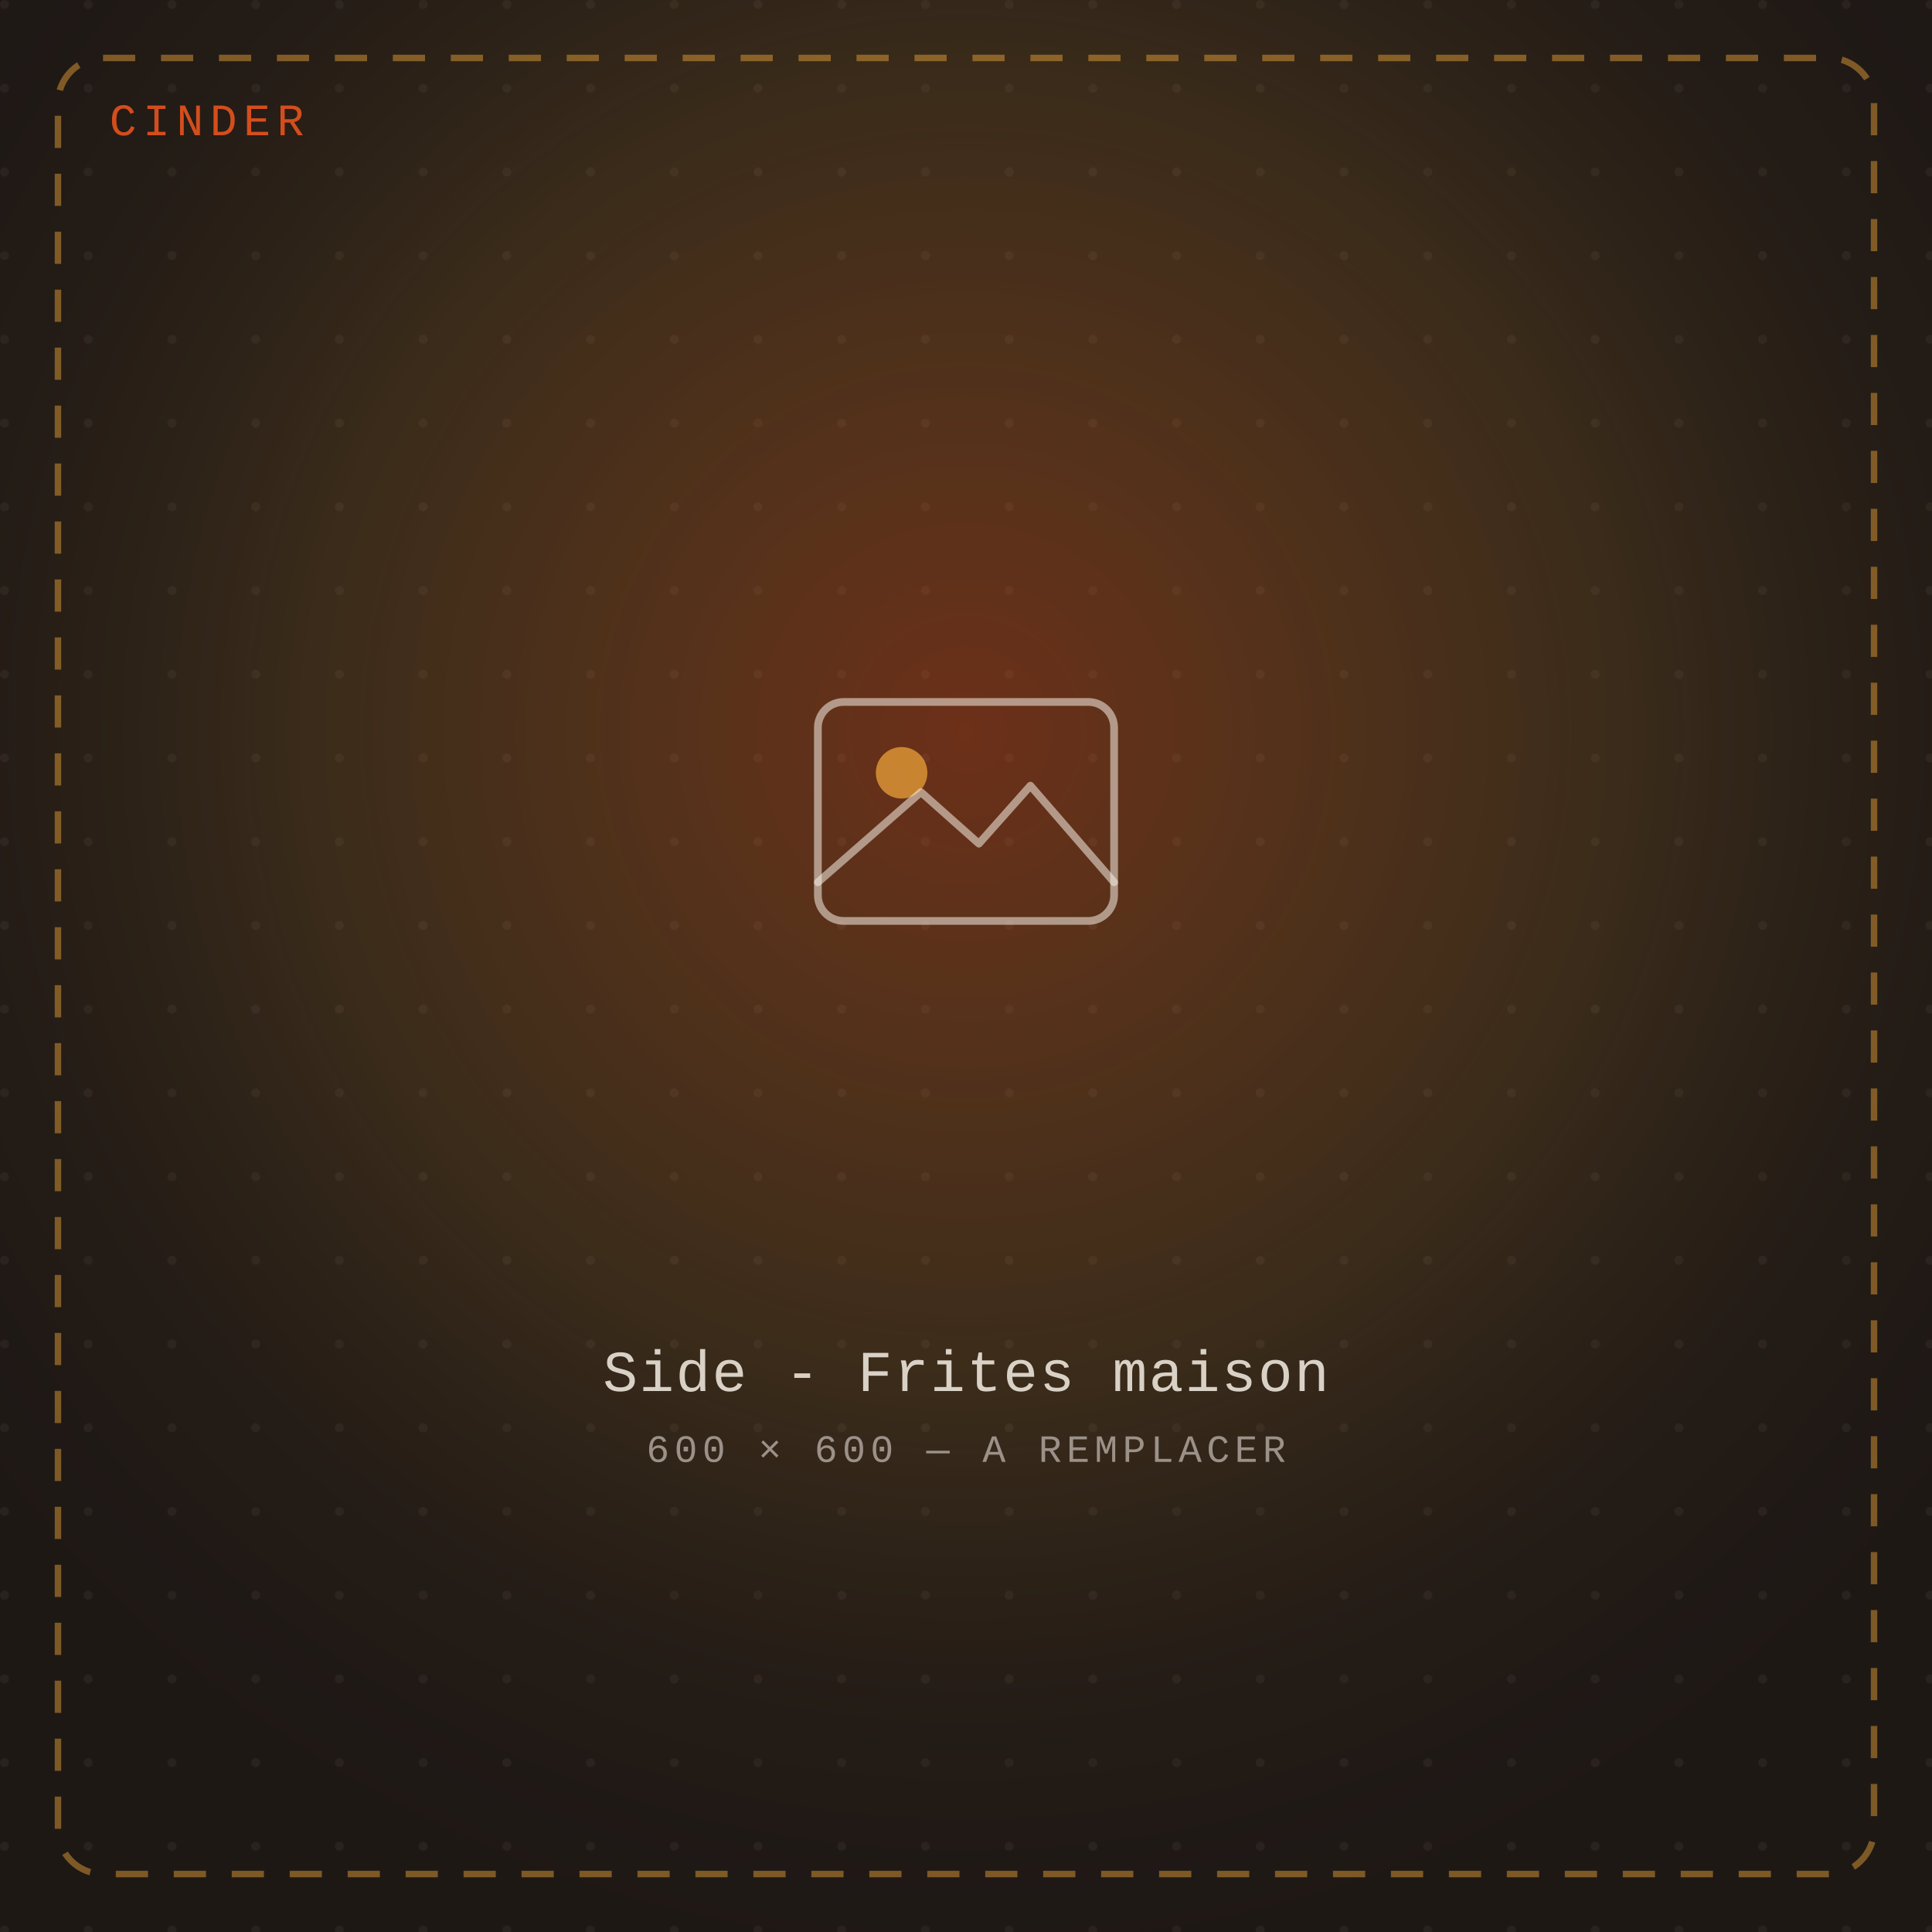
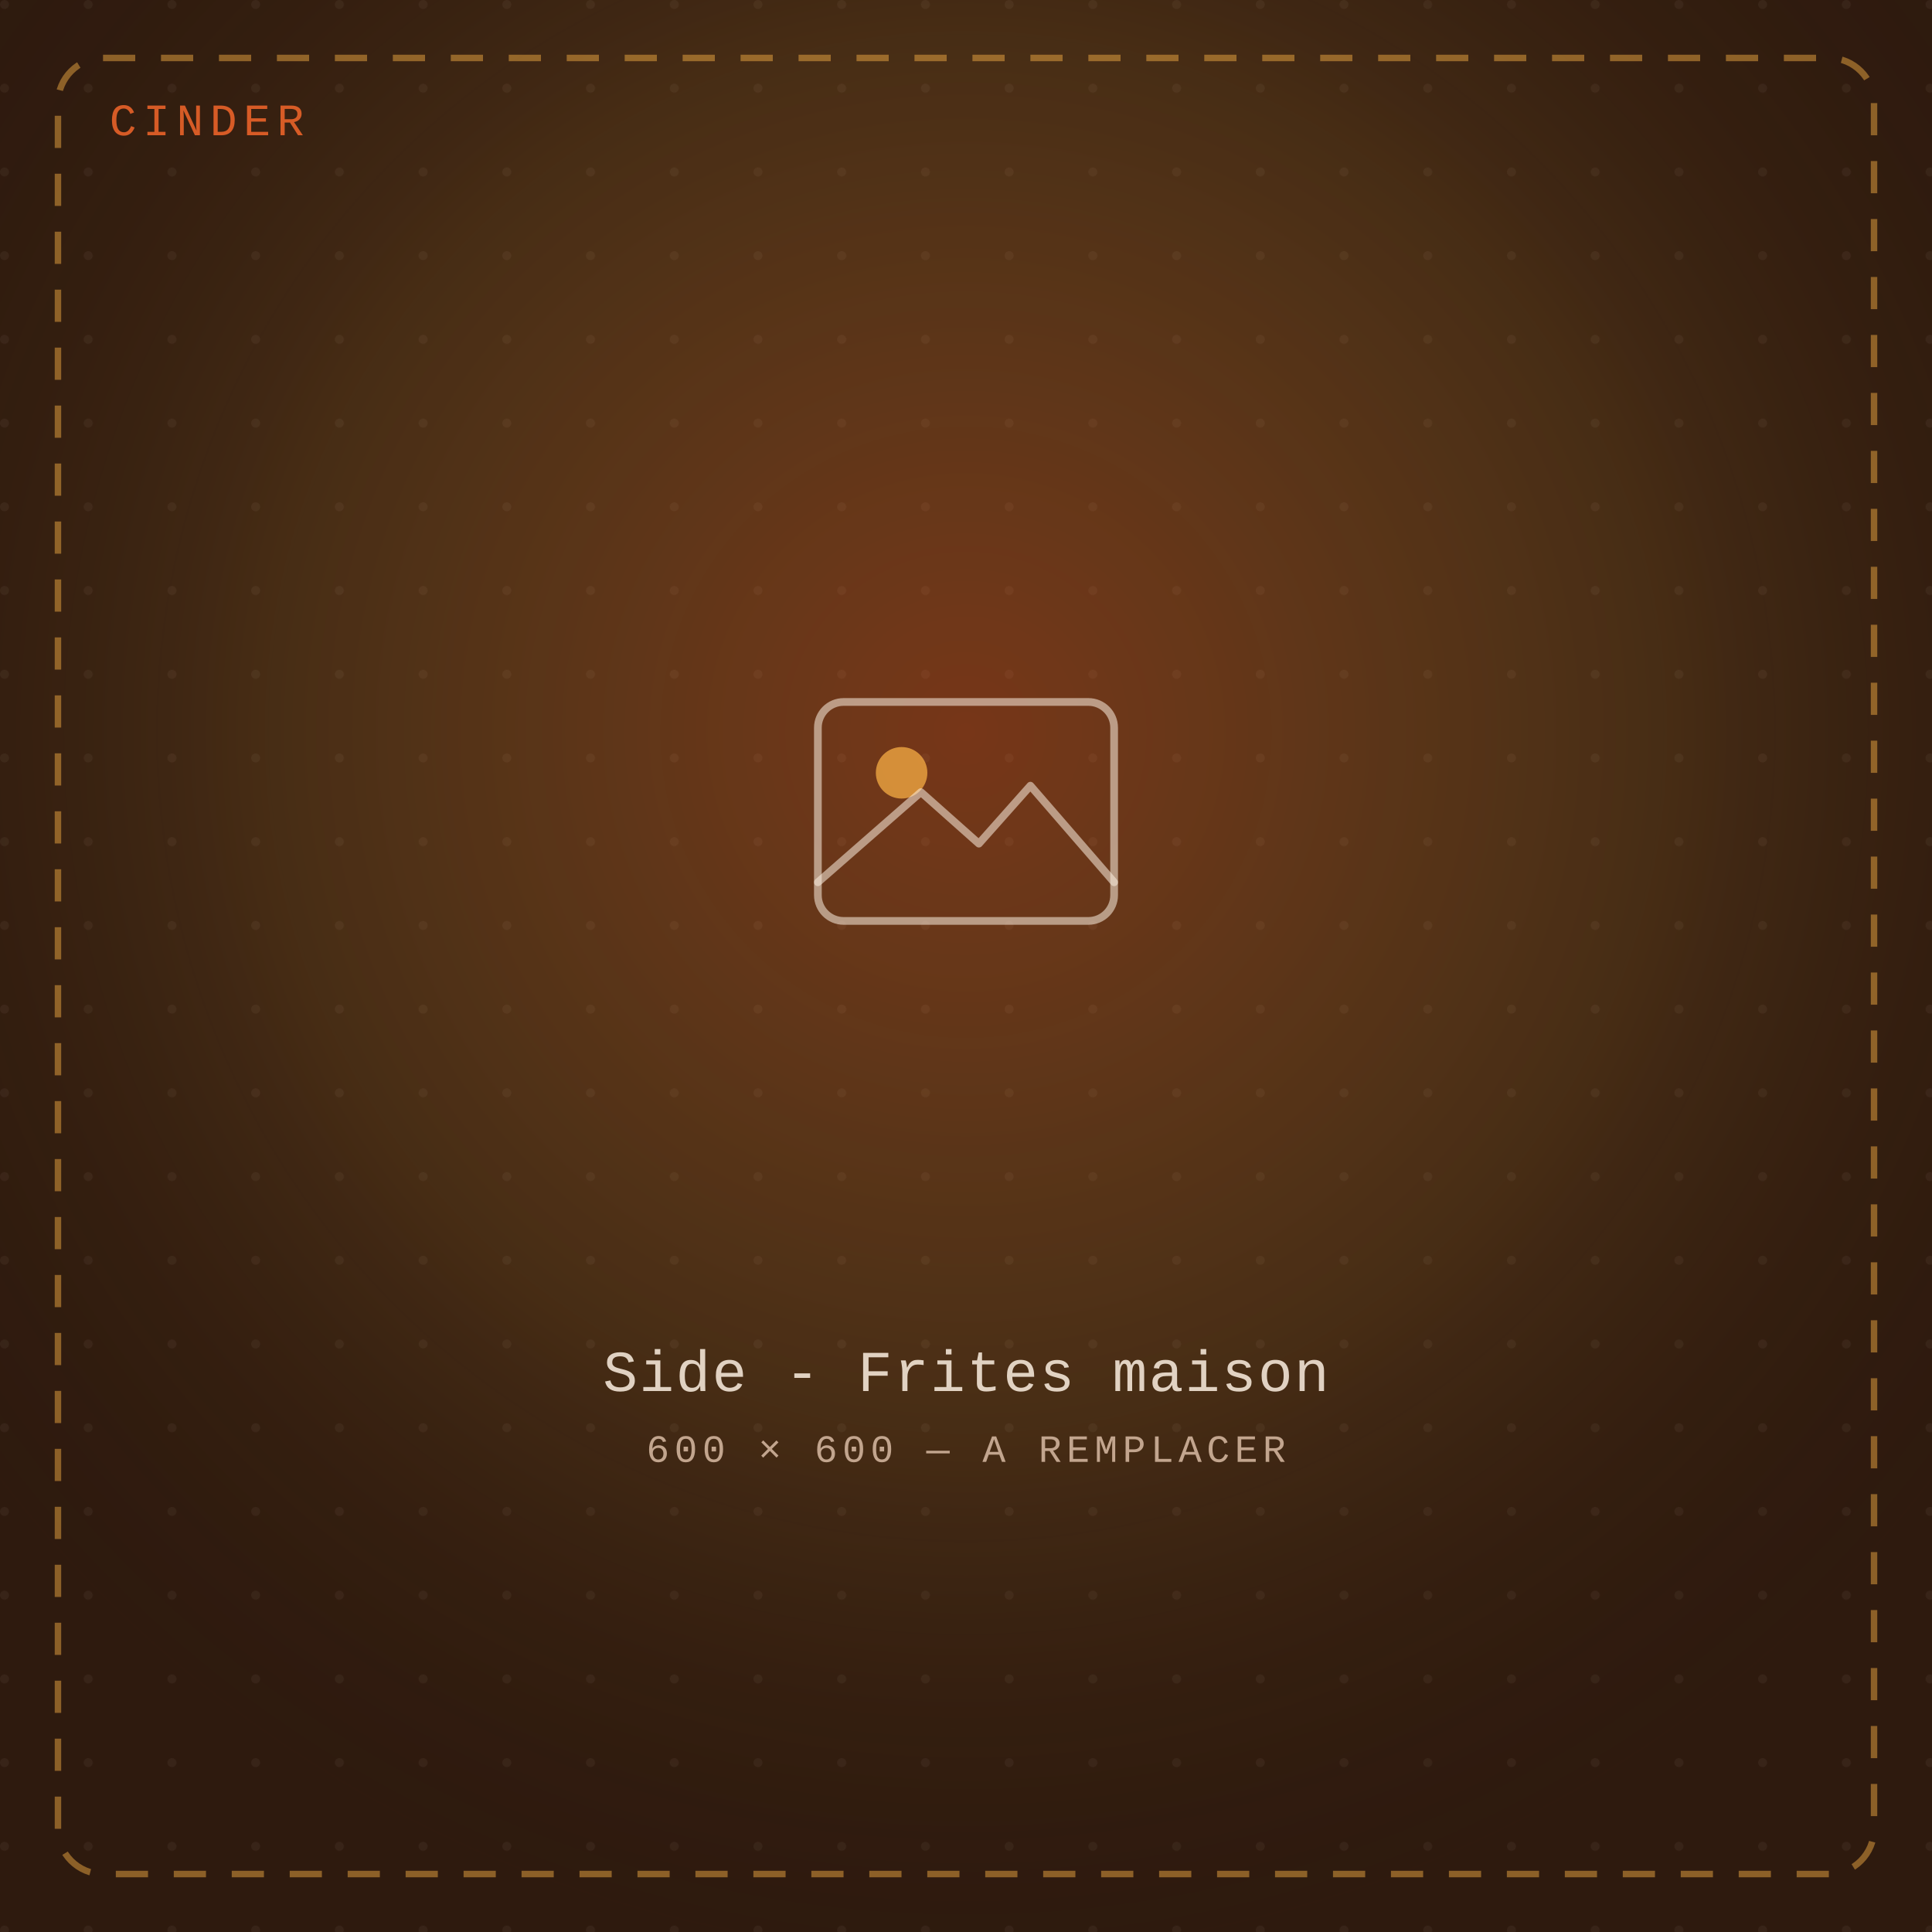
<svg xmlns="http://www.w3.org/2000/svg" width="600" height="600" viewBox="0 0 600 600" role="img" aria-label="Placeholder : Side - Frites maison">
  <defs>
    <radialGradient id="glow-menusidefries" cx="50%" cy="38%" r="65%">
-       <stop offset="0%" stop-color="#ff5a1f" stop-opacity="0.35" />
-       <stop offset="55%" stop-color="#f2a93b" stop-opacity="0.12" />
-       <stop offset="100%" stop-color="#171310" stop-opacity="0" />
+       <stop offset="0%" stop-color="#ff6a2c" stop-opacity="0.35" />
+       <stop offset="55%" stop-color="#ffb648" stop-opacity="0.12" />
+       <stop offset="100%" stop-color="#241408" stop-opacity="0" />
    </radialGradient>
    <pattern id="dots-menusidefries" width="26" height="26" patternUnits="userSpaceOnUse">
-       <circle cx="1.4" cy="1.4" r="1.4" fill="#f6efe4" fill-opacity="0.05" />
+       <circle cx="1.4" cy="1.4" r="1.4" fill="#fbeee0" fill-opacity="0.05" />
    </pattern>
  </defs>
-   <rect width="600" height="600" fill="#1e1815" />
+   <rect width="600" height="600" fill="#2e1a0e" />
  <rect width="600" height="600" fill="url(#dots-menusidefries)" />
  <rect width="600" height="600" fill="url(#glow-menusidefries)" />
-   <rect x="18" y="18" width="564" height="564" fill="none" stroke="#f2a93b" stroke-opacity="0.45" stroke-width="2" stroke-dasharray="10 8" rx="14" />
-   <g transform="translate(300, 252)" stroke="#f6efe4" stroke-opacity="0.55" stroke-width="2.4" fill="none" stroke-linecap="round" stroke-linejoin="round">
+   <rect x="18" y="18" width="564" height="564" fill="none" stroke="#ffb648" stroke-opacity="0.45" stroke-width="2" stroke-dasharray="10 8" rx="14" />
+   <g transform="translate(300, 252)" stroke="#fbeee0" stroke-opacity="0.55" stroke-width="2.4" fill="none" stroke-linecap="round" stroke-linejoin="round">
    <rect x="-46" y="-34" width="92" height="68" rx="8" />
-     <circle cx="-20" cy="-12" r="8" fill="#f2a93b" fill-opacity="0.7" stroke="none" />
+     <circle cx="-20" cy="-12" r="8" fill="#ffb648" fill-opacity="0.7" stroke="none" />
    <path d="M -46 22 L -14 -6 L 4 10 L 20 -8 L 46 22" />
  </g>
-   <text x="50%" y="432" text-anchor="middle" font-family="'JetBrains Mono', 'Courier New', monospace" font-size="18" fill="#f6efe4" fill-opacity="0.85" letter-spacing="0.5">Side - Frites maison</text>
-   <text x="50%" y="454" text-anchor="middle" font-family="'JetBrains Mono', 'Courier New', monospace" font-size="12" fill="#9b9188" letter-spacing="1.5">600 × 600 — A REMPLACER</text>
-   <text x="34" y="42" font-family="'JetBrains Mono', 'Courier New', monospace" font-size="14" fill="#ff5a1f" fill-opacity="0.8" letter-spacing="2">CINDER</text>
+   <text x="50%" y="432" text-anchor="middle" font-family="'JetBrains Mono', 'Courier New', monospace" font-size="18" fill="#fbeee0" fill-opacity="0.85" letter-spacing="0.5">Side - Frites maison</text>
+   <text x="50%" y="454" text-anchor="middle" font-family="'JetBrains Mono', 'Courier New', monospace" font-size="12" fill="#c2a58e" letter-spacing="1.5">600 × 600 — A REMPLACER</text>
+   <text x="34" y="42" font-family="'JetBrains Mono', 'Courier New', monospace" font-size="14" fill="#ff6a2c" fill-opacity="0.8" letter-spacing="2">CINDER</text>
</svg>
